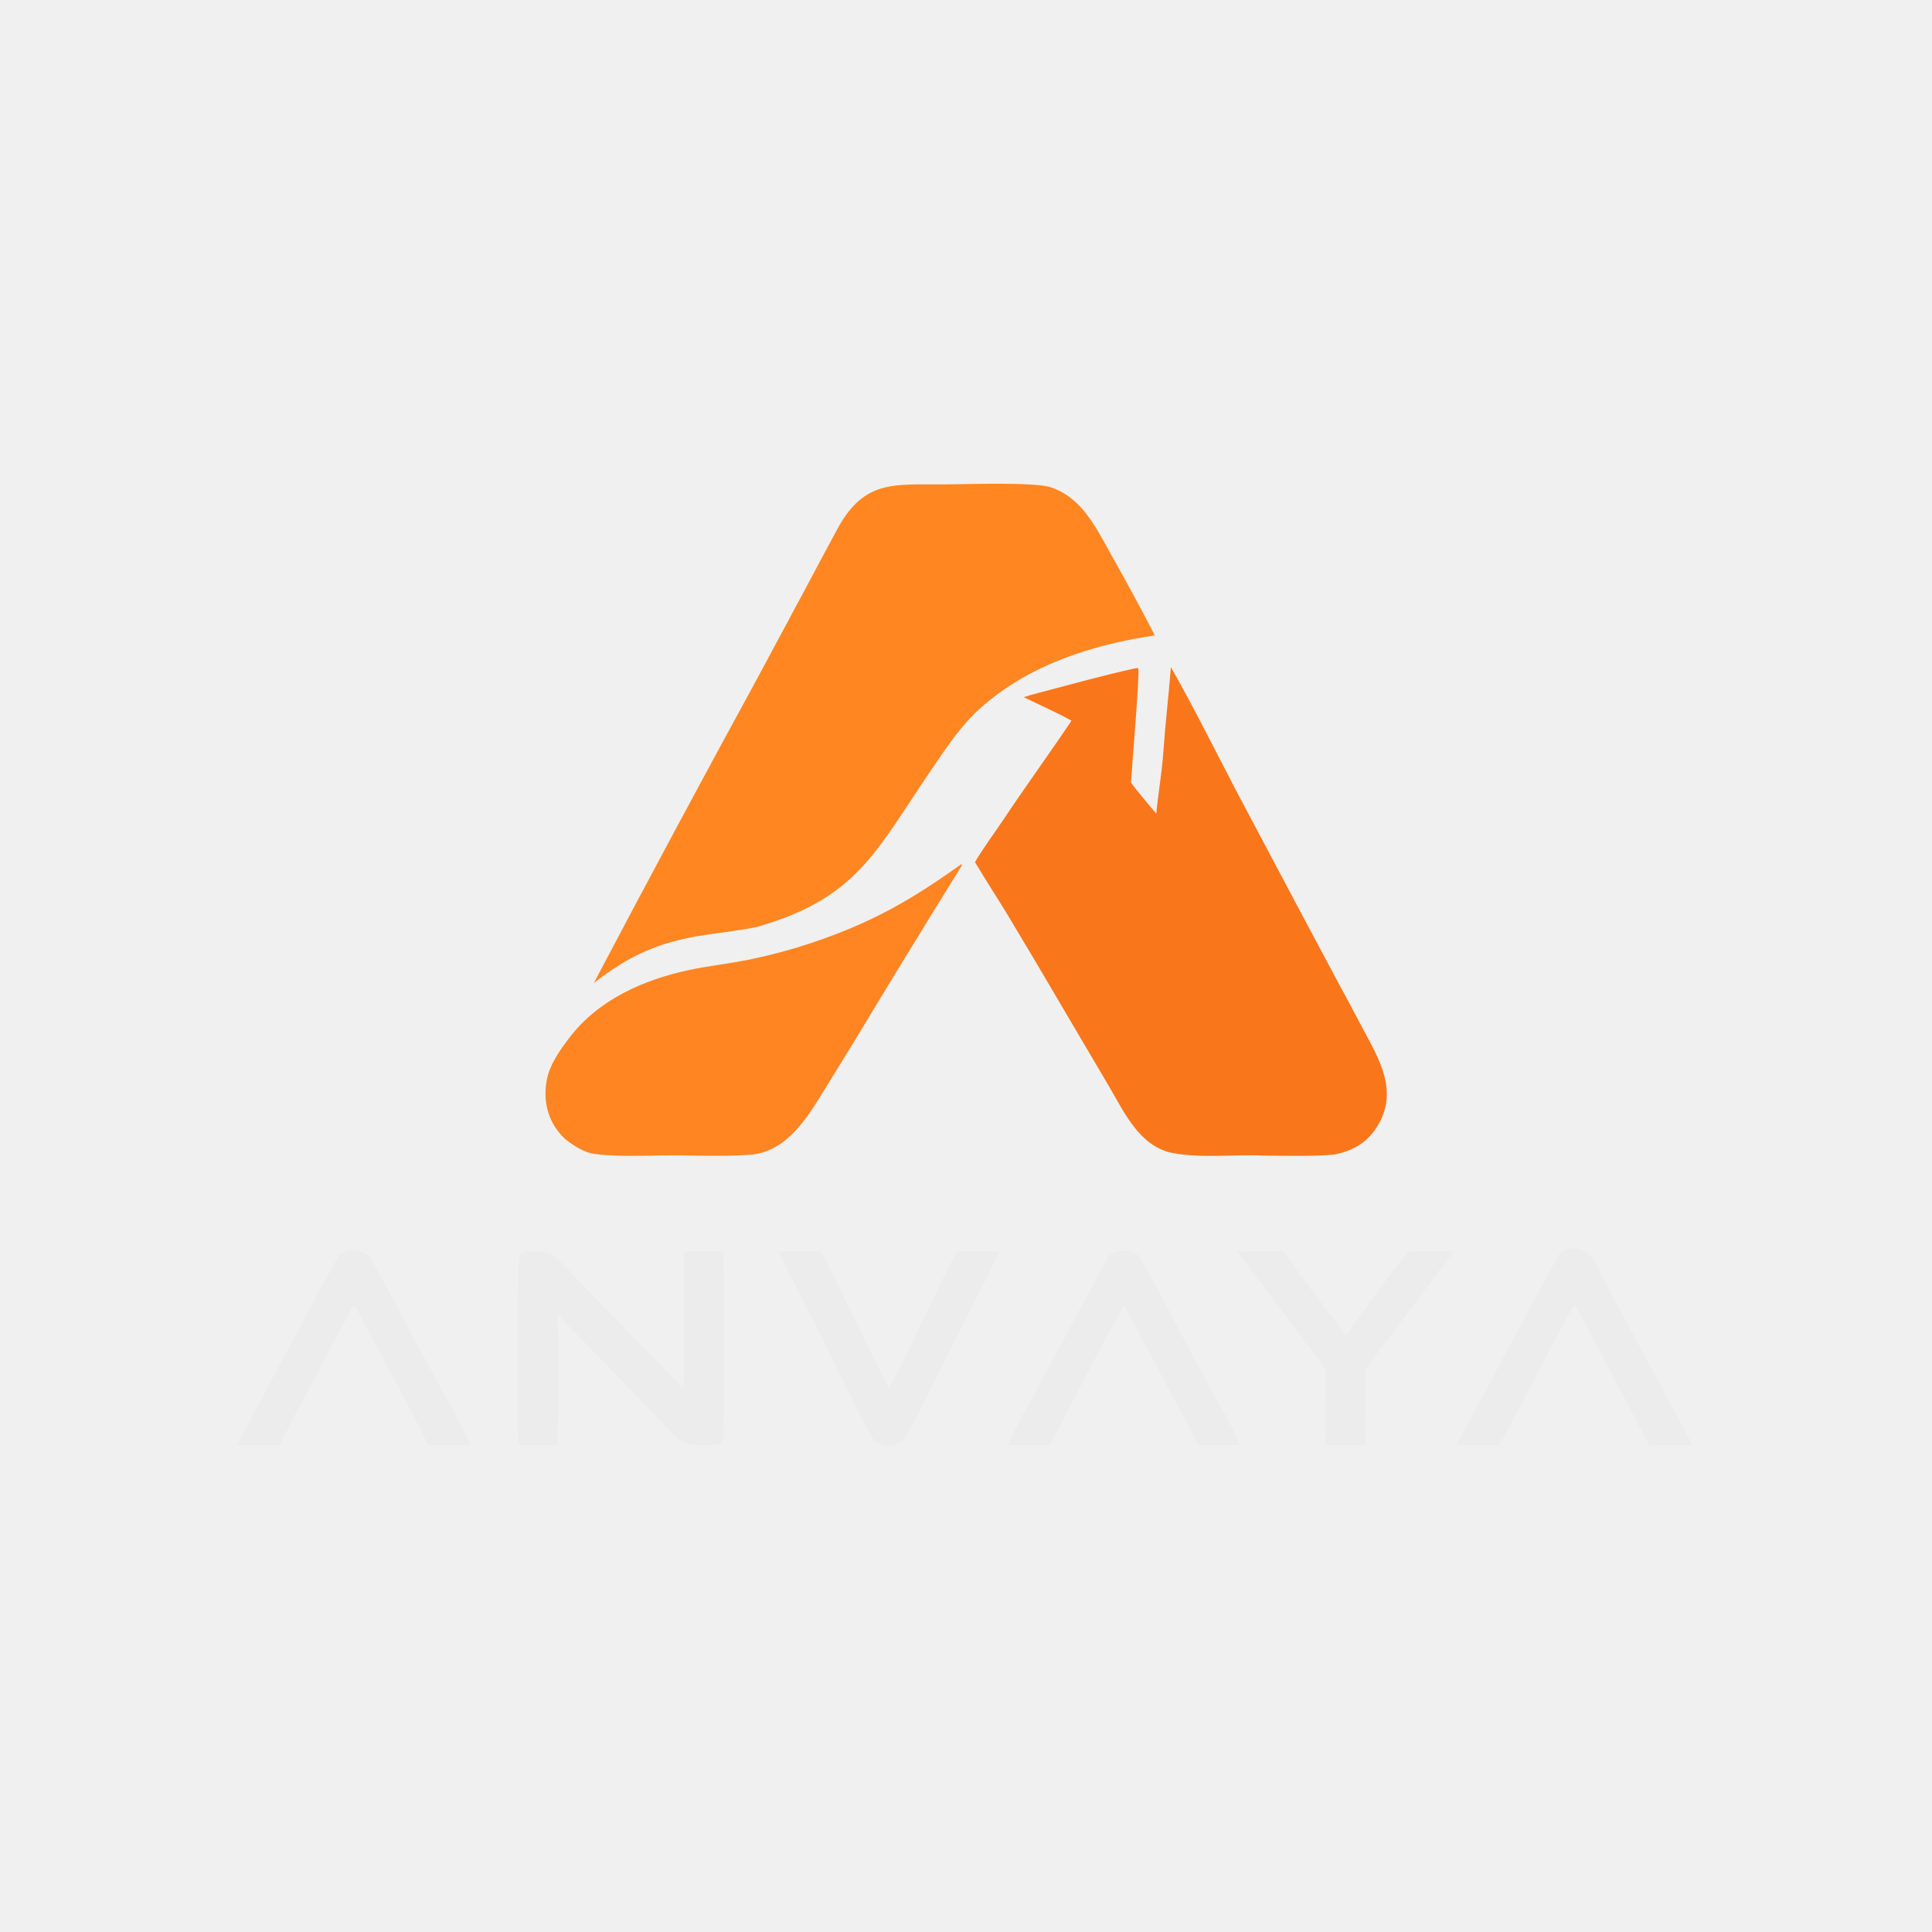
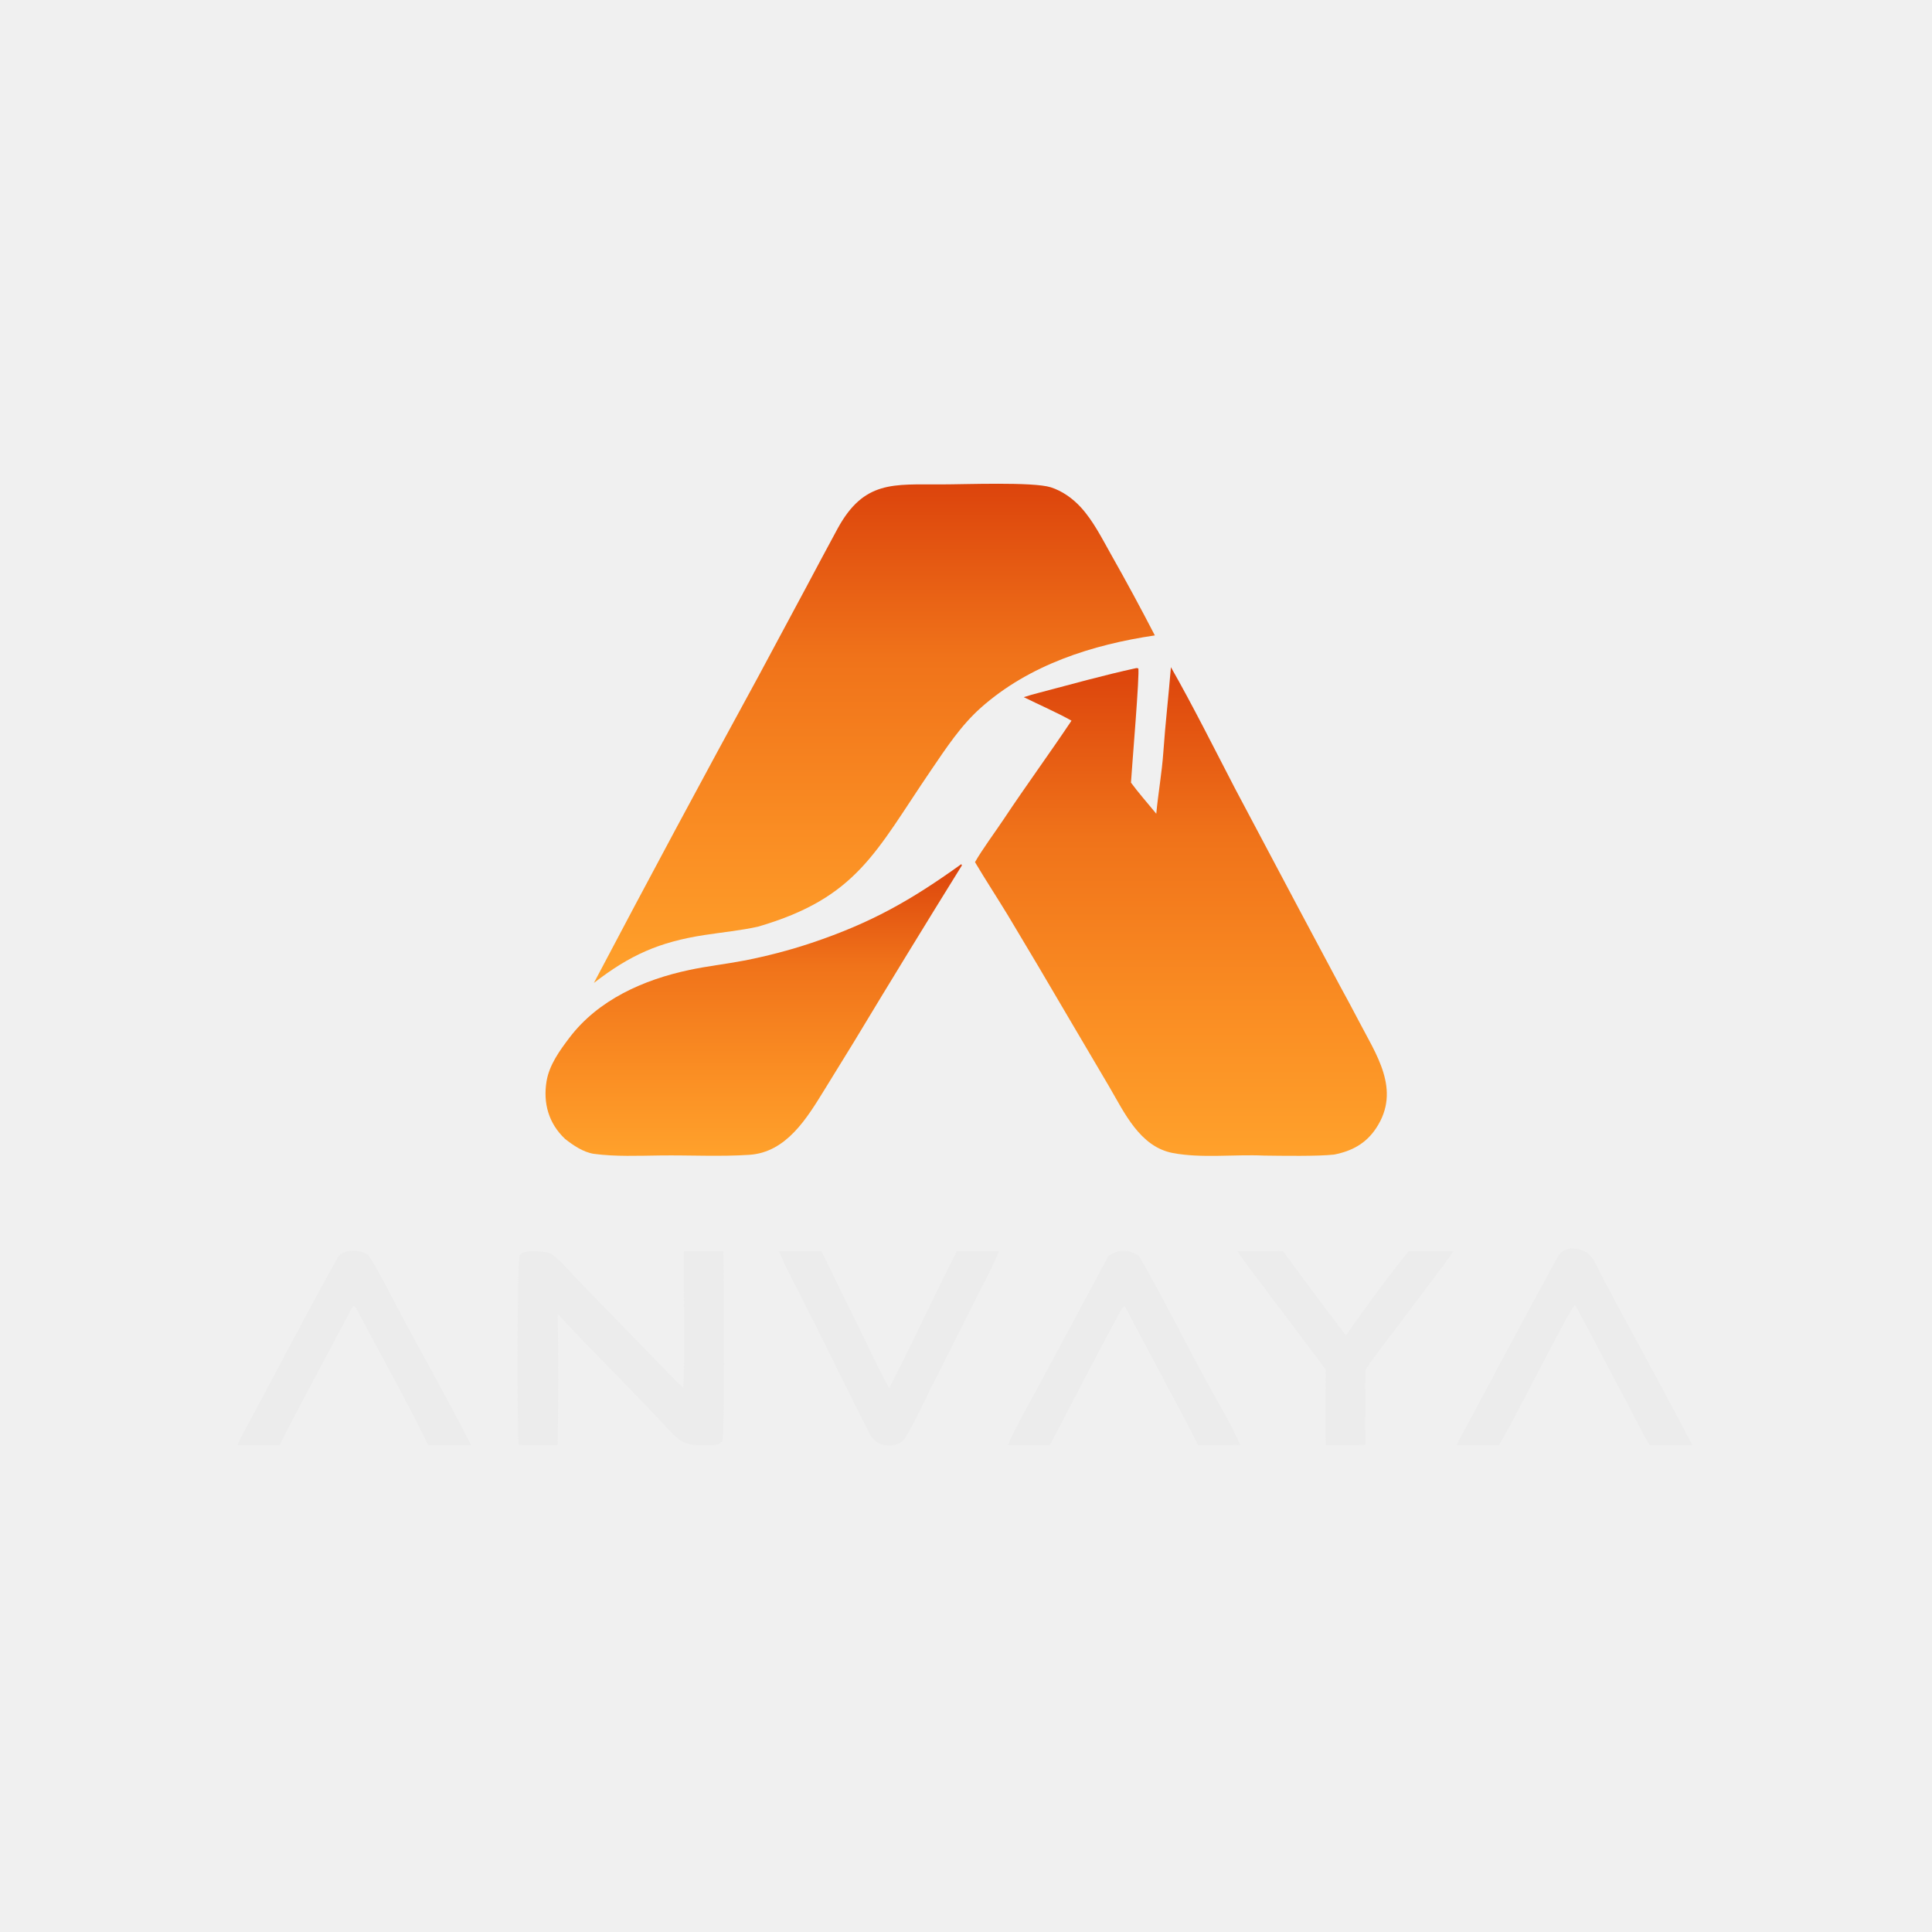
<svg xmlns="http://www.w3.org/2000/svg" width="1000" height="1000" viewBox="0 0 1000 1000" fill="none">
  <g clip-path="url(#clip0_1_4)">
-     <path d="M588.208 345.794L589.145 345.926C590.073 347.552 585.752 398.498 585.391 405.084C588.994 410.022 594.507 416.34 598.491 421.183C599.468 410.592 601.406 399.924 602.134 389.407C603.154 374.646 604.878 360.038 606.064 345.323C617.07 364.579 628.999 388.399 639.326 408.281L672.568 470.94L693.696 510.537C696.797 516.25 699.858 521.816 702.92 527.744C712.168 545.669 725.42 563.984 712.339 583.857C707.09 591.836 699.873 595.767 690.552 597.603C682.256 598.545 663.555 598.242 654.204 598.125C638.96 597.417 622.007 599.624 607.095 596.812C589.922 593.579 581.875 575.679 574.067 562.363L552.856 526.372C542.549 508.73 532.134 491.147 521.606 473.634C515.986 464.396 510.259 455.685 504.658 446.244C508.096 440.11 515.444 430.146 519.526 424.004C530.903 406.881 543.184 390.101 554.609 373.019C547.495 368.987 537.466 364.601 529.912 360.855C532.324 360.031 534.971 359.313 537.446 358.664C554.277 354.252 571.201 349.475 588.208 345.794Z" fill="#FA761A" />
-     <path d="M487.166 250.73C499.106 250.742 534.619 249.306 543.853 252.216C549.79 254.086 555.22 257.989 559.404 262.541C565.923 269.637 570.488 278.881 575.21 287.229C582.983 300.971 590.498 314.858 597.744 328.886C565.356 333.685 532.769 344.063 507.744 366.273C497.295 375.547 489.634 387.325 481.884 398.688C453.204 440.753 443.862 464.646 392.304 479.652C383.816 481.551 373.521 482.606 364.765 483.949C341.034 487.589 326.022 494.38 307.39 508.774C335.348 455.734 363.697 402.899 392.437 350.277L417.236 304.049C422.637 293.965 428.089 283.589 433.554 273.578C447.218 248.545 462.523 250.822 487.166 250.73Z" fill="#FF8621" />
-     <path d="M497.573 447.282L497.881 447.924C478.999 478.353 460.312 508.901 441.82 539.57L426.632 564.229C417.706 578.667 407.086 596.47 387.878 597.734C372.743 598.73 357.024 597.871 341.809 598.062C330.539 598.203 318.514 598.73 307.404 597.231C301.98 596.426 296.662 592.808 292.454 589.487C283.957 581.47 281.002 570.898 282.913 559.556C284.328 551.157 289.747 543.691 294.768 537.08C309.687 517.432 333.211 507.051 356.772 502.061C366.002 500.073 375.301 499.062 384.52 497.31C396.572 495.015 408.457 491.914 420.095 488.033C451.05 477.633 471.403 466.05 497.573 447.282Z" fill="#FF8422" />
+     <path d="M588.208 345.794L589.145 345.926C590.073 347.552 585.752 398.498 585.391 405.084C588.994 410.022 594.507 416.34 598.491 421.183C599.468 410.592 601.406 399.924 602.134 389.407C603.154 374.646 604.878 360.038 606.064 345.323C617.07 364.579 628.999 388.399 639.326 408.281L672.568 470.94L693.696 510.537C696.797 516.25 699.858 521.816 702.92 527.744C712.168 545.669 725.42 563.984 712.339 583.857C707.09 591.836 699.873 595.767 690.552 597.603C682.256 598.545 663.555 598.242 654.204 598.125C638.96 597.417 622.007 599.624 607.095 596.812C589.922 593.579 581.875 575.679 574.067 562.363L552.856 526.372C542.549 508.73 532.134 491.147 521.606 473.634C515.986 464.396 510.259 455.685 504.658 446.244C508.096 440.11 515.444 430.146 519.526 424.004C530.903 406.881 543.184 390.101 554.609 373.019C547.495 368.987 537.466 364.601 529.912 360.855C532.324 360.031 534.971 359.313 537.446 358.664C554.277 354.252 571.201 349.475 588.208 345.794Z" fill="url(#paint0_linear_1_4)" />
+     <path d="M487.166 250.73C499.106 250.742 534.619 249.306 543.853 252.216C549.79 254.086 555.22 257.989 559.404 262.541C565.923 269.637 570.488 278.881 575.21 287.229C582.983 300.971 590.498 314.858 597.744 328.886C565.356 333.685 532.769 344.063 507.744 366.273C497.295 375.547 489.634 387.325 481.884 398.688C453.204 440.753 443.862 464.646 392.304 479.652C383.816 481.551 373.521 482.606 364.765 483.949C341.034 487.589 326.022 494.38 307.39 508.774C335.348 455.734 363.697 402.899 392.437 350.277L417.236 304.049C422.637 293.965 428.089 283.589 433.554 273.578C447.218 248.545 462.523 250.822 487.166 250.73Z" fill="url(#paint1_linear_1_4)" />
+     <path d="M497.573 447.282L497.881 447.924C478.999 478.353 460.312 508.901 441.82 539.57L426.632 564.229C417.707 578.667 407.086 596.47 387.878 597.734C372.743 598.73 357.024 597.871 341.809 598.062C330.539 598.203 318.514 598.73 307.404 597.231C301.98 596.426 296.662 592.808 292.454 589.487C283.957 581.47 281.002 570.898 282.913 559.556C284.328 551.157 289.747 543.691 294.768 537.08C309.687 517.432 333.211 507.051 356.772 502.061C366.002 500.073 375.301 499.062 384.52 497.31C396.572 495.015 408.457 491.914 420.095 488.033C451.05 477.633 471.403 466.05 497.573 447.282Z" fill="url(#paint2_linear_1_4)" />
    <path d="M353.974 647.651C360.812 647.778 367.535 647.524 374.46 647.725C374.579 656.313 375.241 742.808 373.859 745.962C372.498 747.349 372.261 747.324 370.345 747.949C352.659 748.535 353.259 747.603 341.245 734.81C323.97 716.411 305.804 698.638 288.664 680.098C289.002 701.504 289.018 726.602 288.629 748.018C281.876 748.086 275.123 748.057 268.371 747.935C267.708 738.55 267.61 653.228 268.935 649.761C270.988 647.554 273.012 647.812 275.971 647.681C278.725 647.651 283.771 647.764 285.967 649.429C291.307 653.486 296.393 659.829 301.161 664.688L337.403 701.958C342.726 707.373 348.141 713.291 353.712 718.364C354.725 696.714 353.743 669.873 353.974 647.651Z" fill="#ECECEC" />
    <path d="M813.062 646.123C824.146 646.401 825.107 653.003 829.785 661.841L840.039 680.986C852.031 703.223 864.307 725.654 876.006 748.022L853.887 748.003C850.376 742.559 845.439 732.207 842.139 726.138C833.135 709.575 824.707 692.505 815.557 675.991L815.107 675.542C812.715 676.841 781.87 738.794 775.723 748.135C768.438 748.022 761.147 747.974 753.862 747.988C755.737 744.15 757.944 740.303 759.99 736.509C775.43 707.822 790.635 678.95 806.323 650.405C807.832 647.666 810.117 646.743 813.062 646.123Z" fill="#ECECEC" />
    <path d="M180.411 647.52C185.051 647.251 186.144 647.31 190.473 649.385C193.86 653.696 205.59 676.636 209.214 683.418C220.567 704.668 232.981 726.563 243.838 748.003C236.46 747.969 229.083 748.008 221.706 748.13C210.387 724.839 196.36 699.922 184.229 676.953L183.396 675.933C183.118 676.03 182.84 676.123 182.562 676.221C172.393 695.542 153.8 729.741 144.706 748.047L122.869 748.022C123.642 746.152 124.685 744.092 125.672 742.261C142.172 711.685 158.122 680.703 175.105 650.415C176.052 648.726 178.656 648.086 180.411 647.52Z" fill="#ECECEC" />
    <path d="M495.298 647.563C501.958 647.92 510.322 647.666 517.114 647.622C515.112 652.725 509.697 663.442 507.109 668.267L481.438 719.38C477.456 727.339 473.359 736.069 468.896 743.77C465.182 750.181 453.943 749.57 450.475 742.739C448.349 738.55 446.05 734.146 443.893 729.78L432.422 706.724L415.343 672.549C411.531 665.01 406.34 655.249 403.136 647.647L425.229 647.627C432.046 661.729 438.936 675.791 445.898 689.819C450.013 698.242 455.752 710.859 460.342 718.589C461.438 716.04 462.918 713.208 464.193 710.713C474.842 689.854 484.6 668.379 495.298 647.563Z" fill="#ECECEC" />
    <path d="M578.867 647.559C584.023 647.231 585.068 647.598 589.448 649.99C603.13 673.423 615.146 698.438 628.437 722.144C632.783 729.893 638.599 739.907 641.924 747.92C634.634 748.018 627.339 748.057 620.044 748.042C616.797 740.972 611.558 731.558 607.856 724.463L582.91 677.476C582.305 676.313 582.769 676.733 581.645 676.069C580.098 677.095 547.28 740.825 543.33 748.105C536.353 747.876 528.667 748.003 521.631 747.979C525.21 739.526 534.302 723.584 538.95 714.858L573.74 650.034C575.386 648.945 577.051 648.33 578.867 647.559Z" fill="#ECECEC" />
    <path d="M640.532 647.607C648.384 647.666 656.24 647.656 664.092 647.573C674.79 662.217 685.63 676.748 696.621 691.172C706.064 677.876 718.828 660.078 729.092 647.695L752.236 647.686C745.093 658.052 735.635 670.034 728.013 680.356C721.797 688.735 712.163 700.786 706.694 709.18L706.645 747.764C701.362 748.252 691.865 747.993 686.25 747.998C685.674 736.777 686.191 720.64 686.191 709.038C683.042 704.365 678.442 698.613 674.976 693.984L653.374 665.151C649.424 659.907 643.906 653.022 640.532 647.607Z" fill="#ECECEC" />
  </g>
  <defs>
+     <linearGradient id="paint0_linear_1_4" x1="611.24" y1="345.323" x2="611.24" y2="598.287" gradientUnits="userSpaceOnUse">
+       <stop stop-color="#DC440C" />
+       <stop offset="0.35" stop-color="#F0731A" />
+       <stop offset="0.7" stop-color="#FA8D23" />
+       <stop offset="1" stop-color="#FFA12B" />
+     </linearGradient>
+     <linearGradient id="paint1_linear_1_4" x1="452.567" y1="250.386" x2="452.567" y2="508.774" gradientUnits="userSpaceOnUse">
+       <stop stop-color="#DC440C" />
+       <stop offset="0.35" stop-color="#F0731A" />
+       <stop offset="0.7" stop-color="#FA8D23" />
+       <stop offset="1" stop-color="#FFA12B" />
+     </linearGradient>
+     <linearGradient id="paint2_linear_1_4" x1="390.118" y1="447.282" x2="390.118" y2="598.267" gradientUnits="userSpaceOnUse">
+       <stop stop-color="#DC440C" />
+       <stop offset="0.35" stop-color="#F0731A" />
+       <stop offset="0.7" stop-color="#FA8D23" />
+       <stop offset="1" stop-color="#FFA12B" />
+     </linearGradient>
    <clipPath id="clip0_1_4">
      <rect width="1000" height="1000" fill="white" />
    </clipPath>
  </defs>
</svg>
